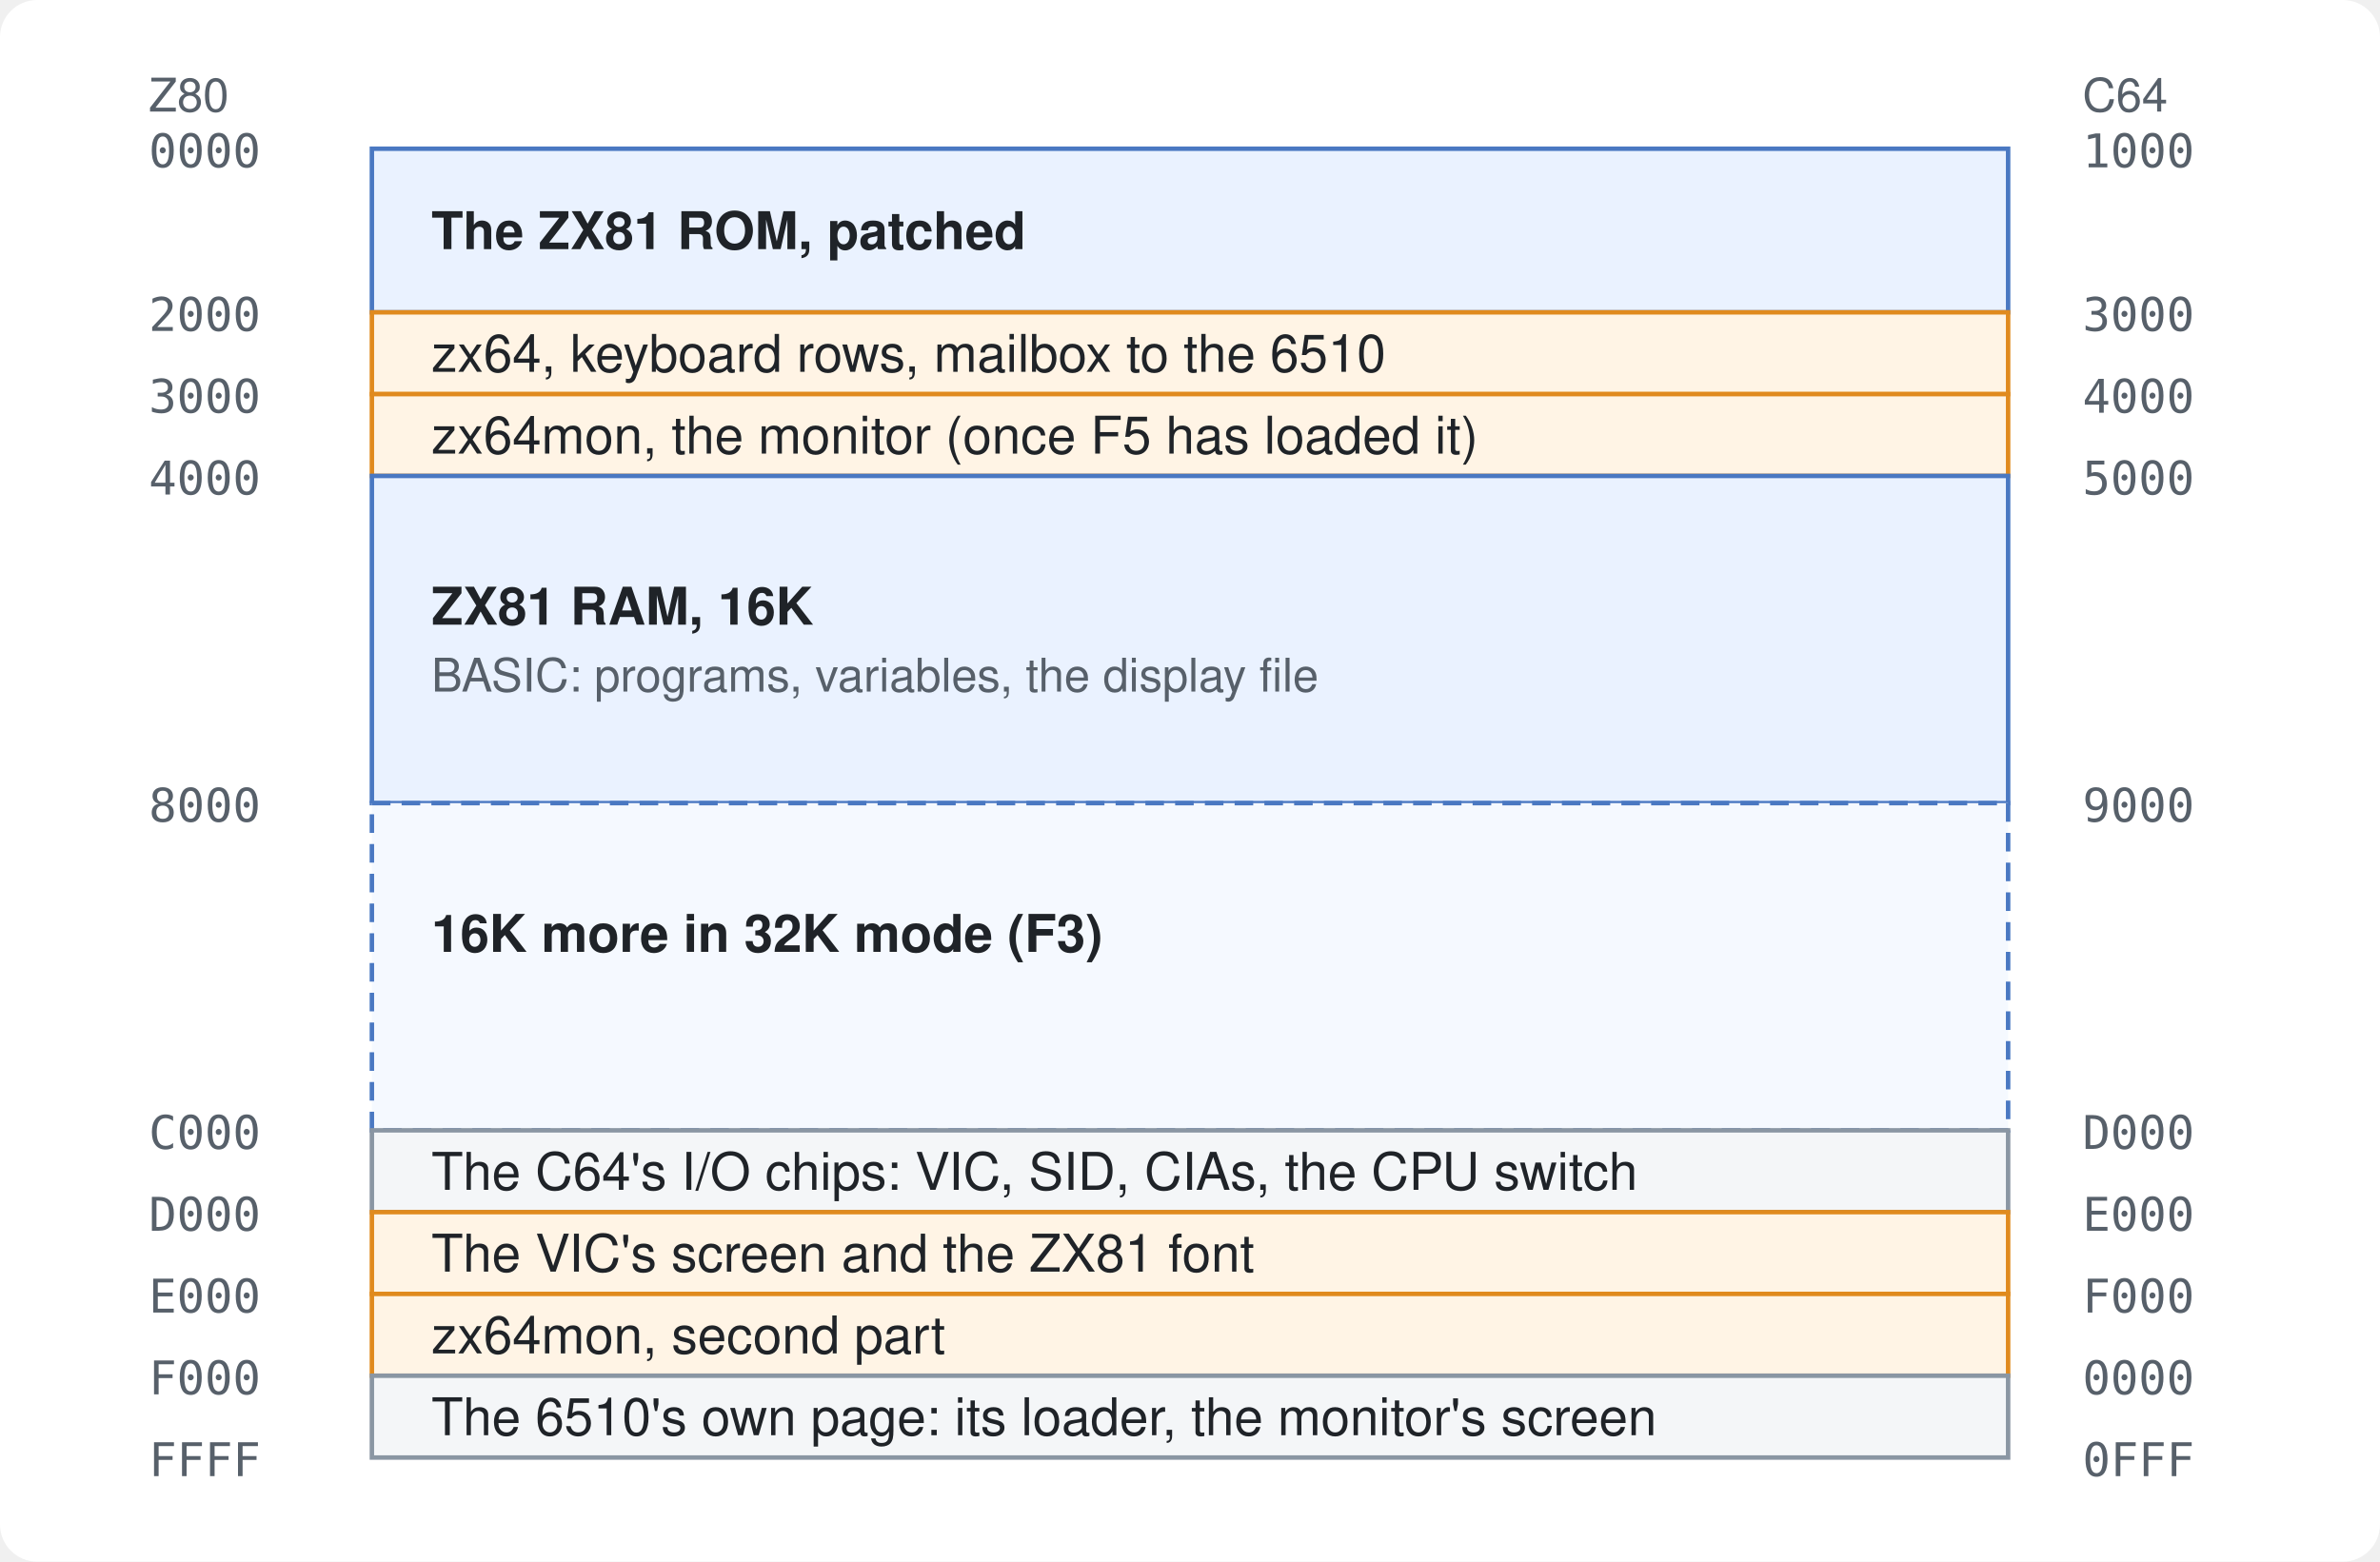
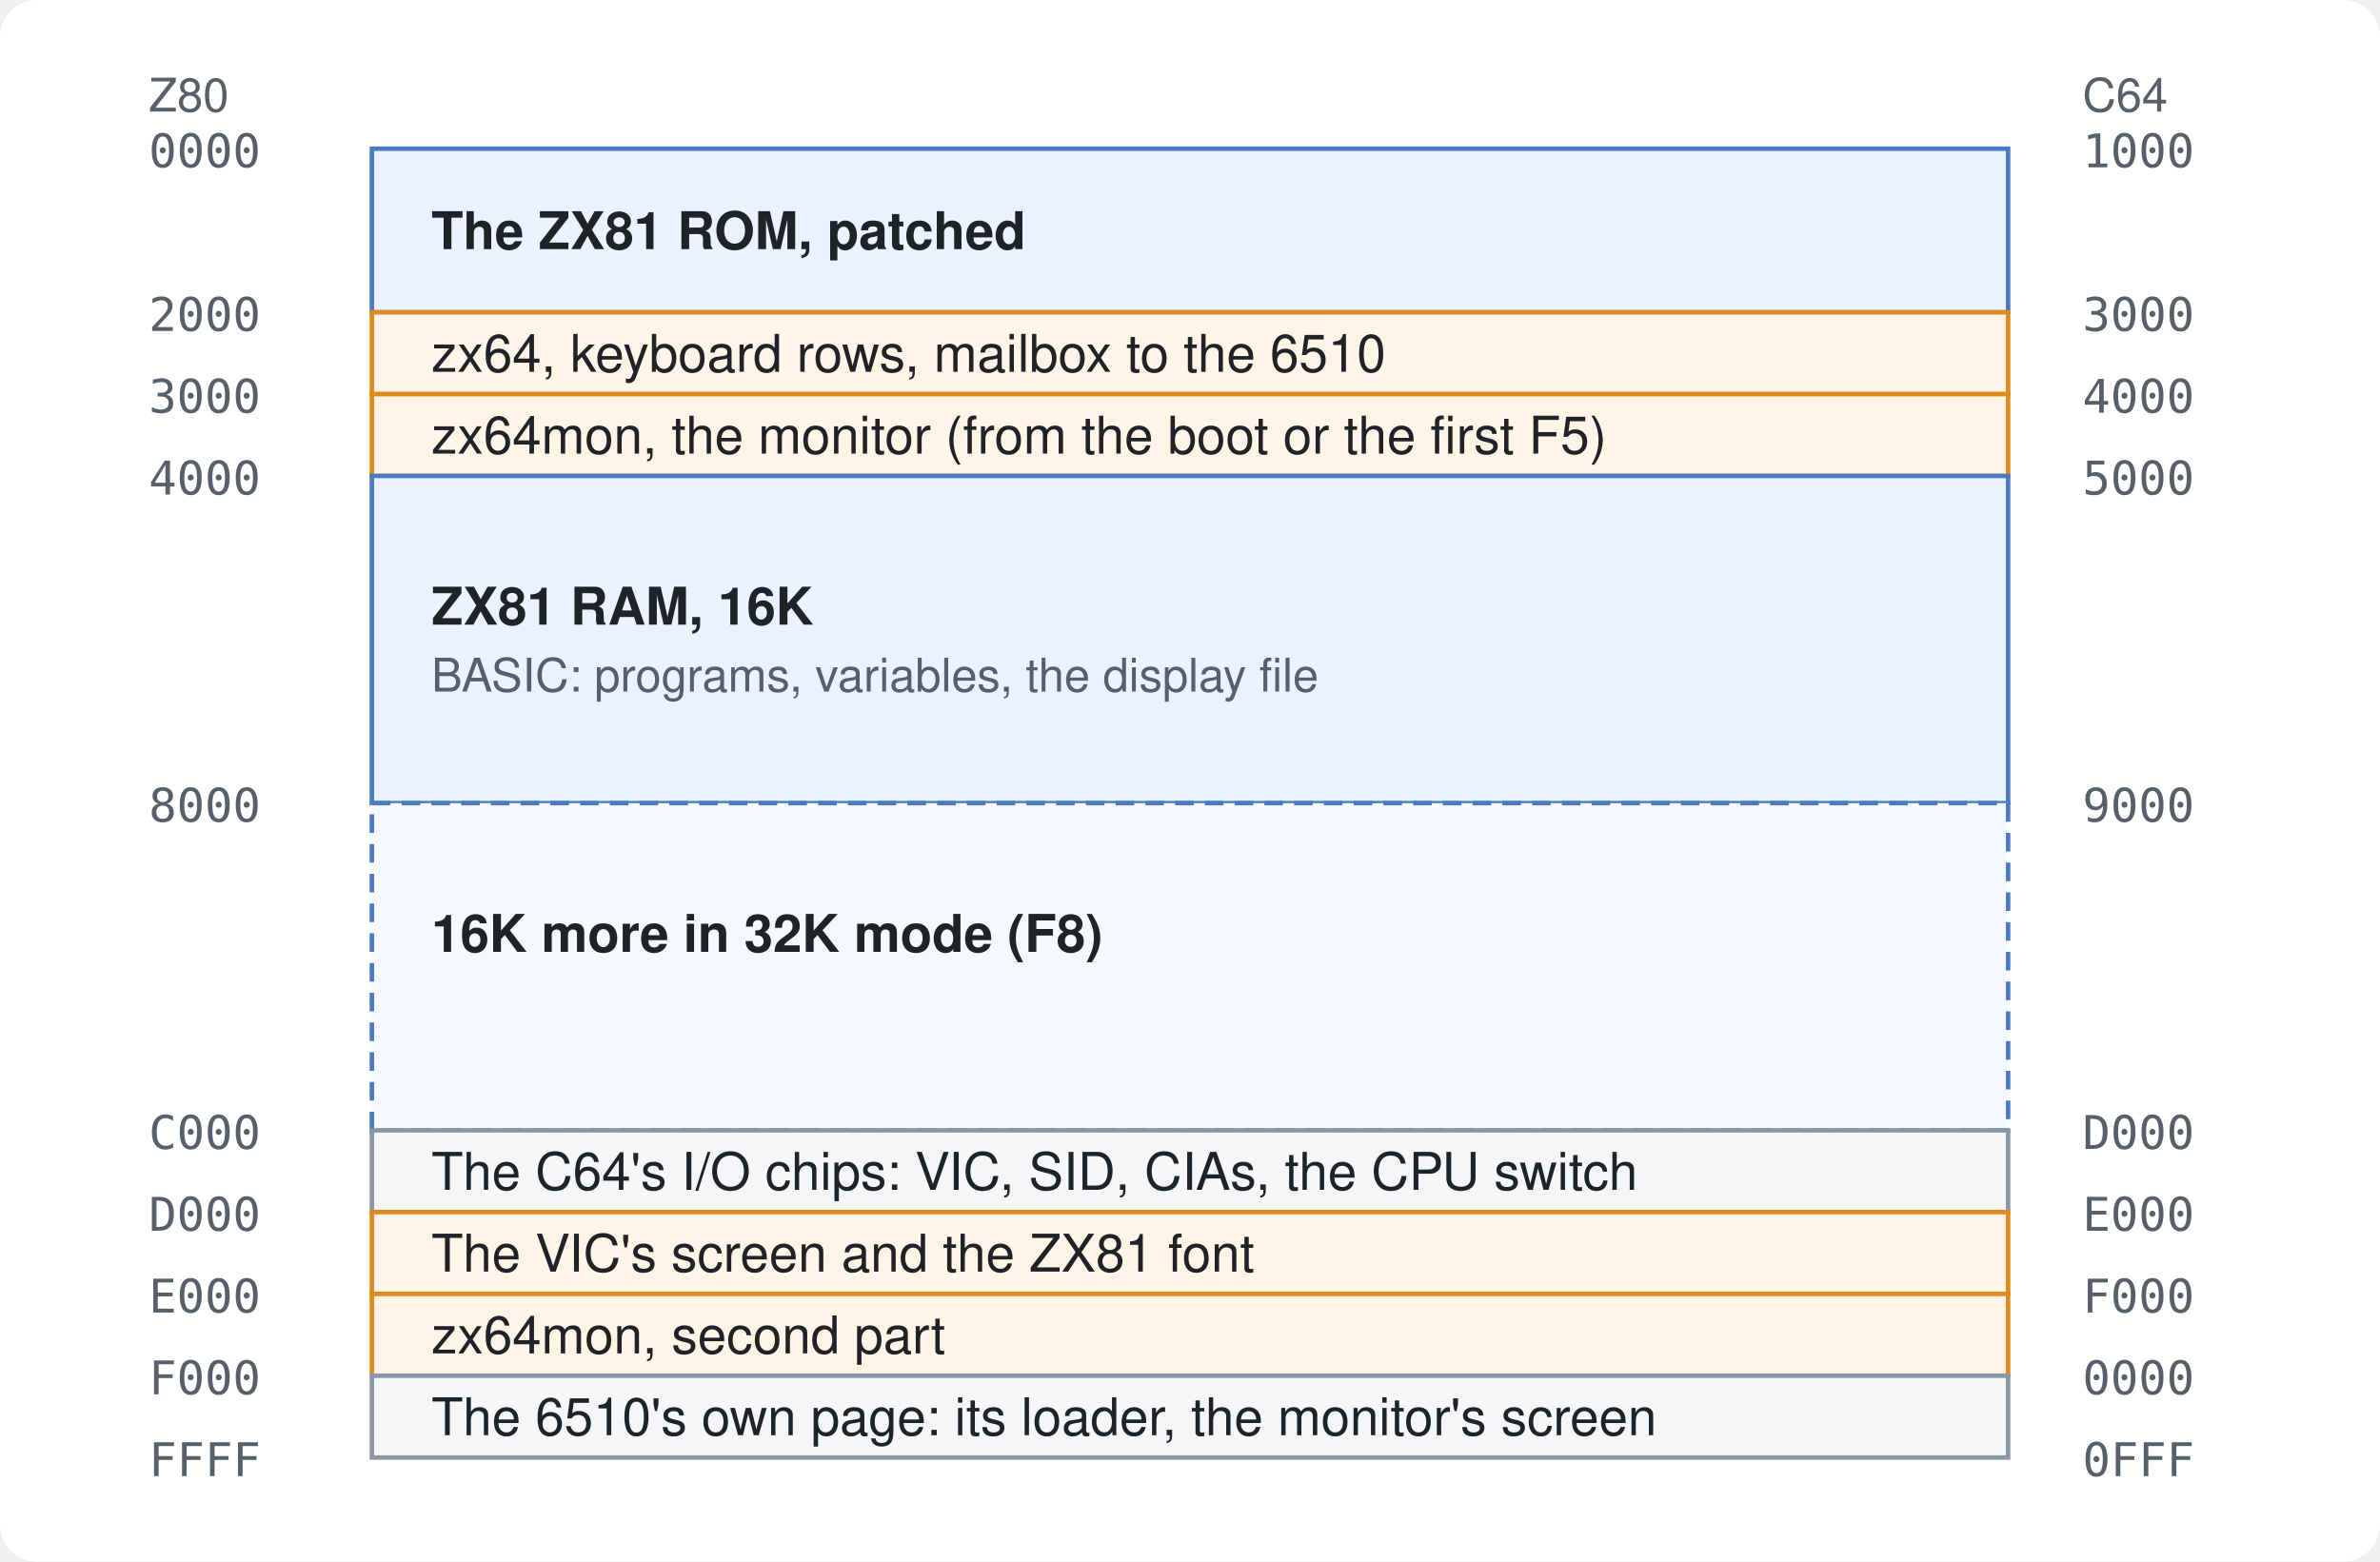
<svg xmlns="http://www.w3.org/2000/svg" viewBox="0 0 640 420" font-family="-apple-system, Segoe UI, Helvetica, Arial, sans-serif" font-size="14">
  <defs>
    <style>
      .rom{fill:#eaf2ff;stroke:#4a78c2;stroke-width:1.2}
      .ram{fill:#f5f9ff;stroke:#4a78c2;stroke-width:1.2;stroke-dasharray:5 3}
      .z{fill:#fff4e5;stroke:#e08a1e;stroke-width:1.2}
      .c64{fill:#f4f6f8;stroke:#8a96a3;stroke-width:1.2}
      .t{fill:#1f2328}
      .b{font-weight:600}
      .a{fill:#57606a;font-size:12.5;font-family:ui-monospace, SFMono-Regular, Menlo, monospace}
      .h{fill:#57606a;font-size:12.5}
    </style>
  </defs>
  <rect width="640" height="420" rx="10" fill="#ffffff" />
  <text class="h" x="40" y="30">Z80</text>
  <text class="h" x="560" y="30">C64</text>
  <rect class="rom" x="100" y="40" width="440" height="44" />
  <text class="t b" x="116" y="67">The ZX81 ROM, patched</text>
  <rect class="z" x="100" y="84" width="440" height="22" />
  <text class="t" x="116" y="100">zx64, keyboard rows, mailbox to the 6510</text>
  <rect class="z" x="100" y="106" width="440" height="22" />
-   <text class="t" x="116" y="122">zx64mon, the monitor (once F5 has loaded it)</text>
+   <text class="t" x="116" y="122">zx64mon, the monitor (from the boot or the first F5)</text>
  <rect class="rom" x="100" y="128" width="440" height="88" />
  <text class="t b" x="116" y="168">ZX81 RAM, 16K</text>
  <text class="h" x="116" y="186">BASIC: programs, variables, the display file</text>
  <rect class="ram" x="100" y="216" width="440" height="88" />
-   <text class="t b" x="116" y="256">16K more in 32K mode (F3)</text>
+   <text class="t b" x="116" y="256">16K more in 32K mode (F8)</text>
  <rect class="c64" x="100" y="304" width="440" height="22" />
  <text class="t" x="116" y="320">The C64's I/O chips: VIC, SID, CIAs, the CPU switch</text>
  <rect class="z" x="100" y="326" width="440" height="22" />
  <text class="t" x="116" y="342">The VIC's screen and the ZX81 font</text>
  <rect class="z" x="100" y="348" width="440" height="22" />
  <text class="t" x="116" y="364">zx64mon, second part</text>
  <rect class="c64" x="100" y="370" width="440" height="22" />
  <text class="t" x="116" y="386">The 6510's own page: its loader, the monitor's screen</text>
  <text class="a" x="40" y="45">0000</text>
  <text class="a" x="40" y="89">2000</text>
  <text class="a" x="40" y="111">3000</text>
  <text class="a" x="40" y="133">4000</text>
  <text class="a" x="40" y="221">8000</text>
  <text class="a" x="40" y="309">C000</text>
  <text class="a" x="40" y="331">D000</text>
  <text class="a" x="40" y="353">E000</text>
  <text class="a" x="40" y="375">F000</text>
  <text class="a" x="40" y="397">FFFF</text>
  <text class="a" x="560" y="45">1000</text>
  <text class="a" x="560" y="89">3000</text>
  <text class="a" x="560" y="111">4000</text>
  <text class="a" x="560" y="133">5000</text>
  <text class="a" x="560" y="221">9000</text>
  <text class="a" x="560" y="309">D000</text>
  <text class="a" x="560" y="331">E000</text>
  <text class="a" x="560" y="353">F000</text>
  <text class="a" x="560" y="375">0000</text>
  <text class="a" x="560" y="397">0FFF</text>
</svg>
